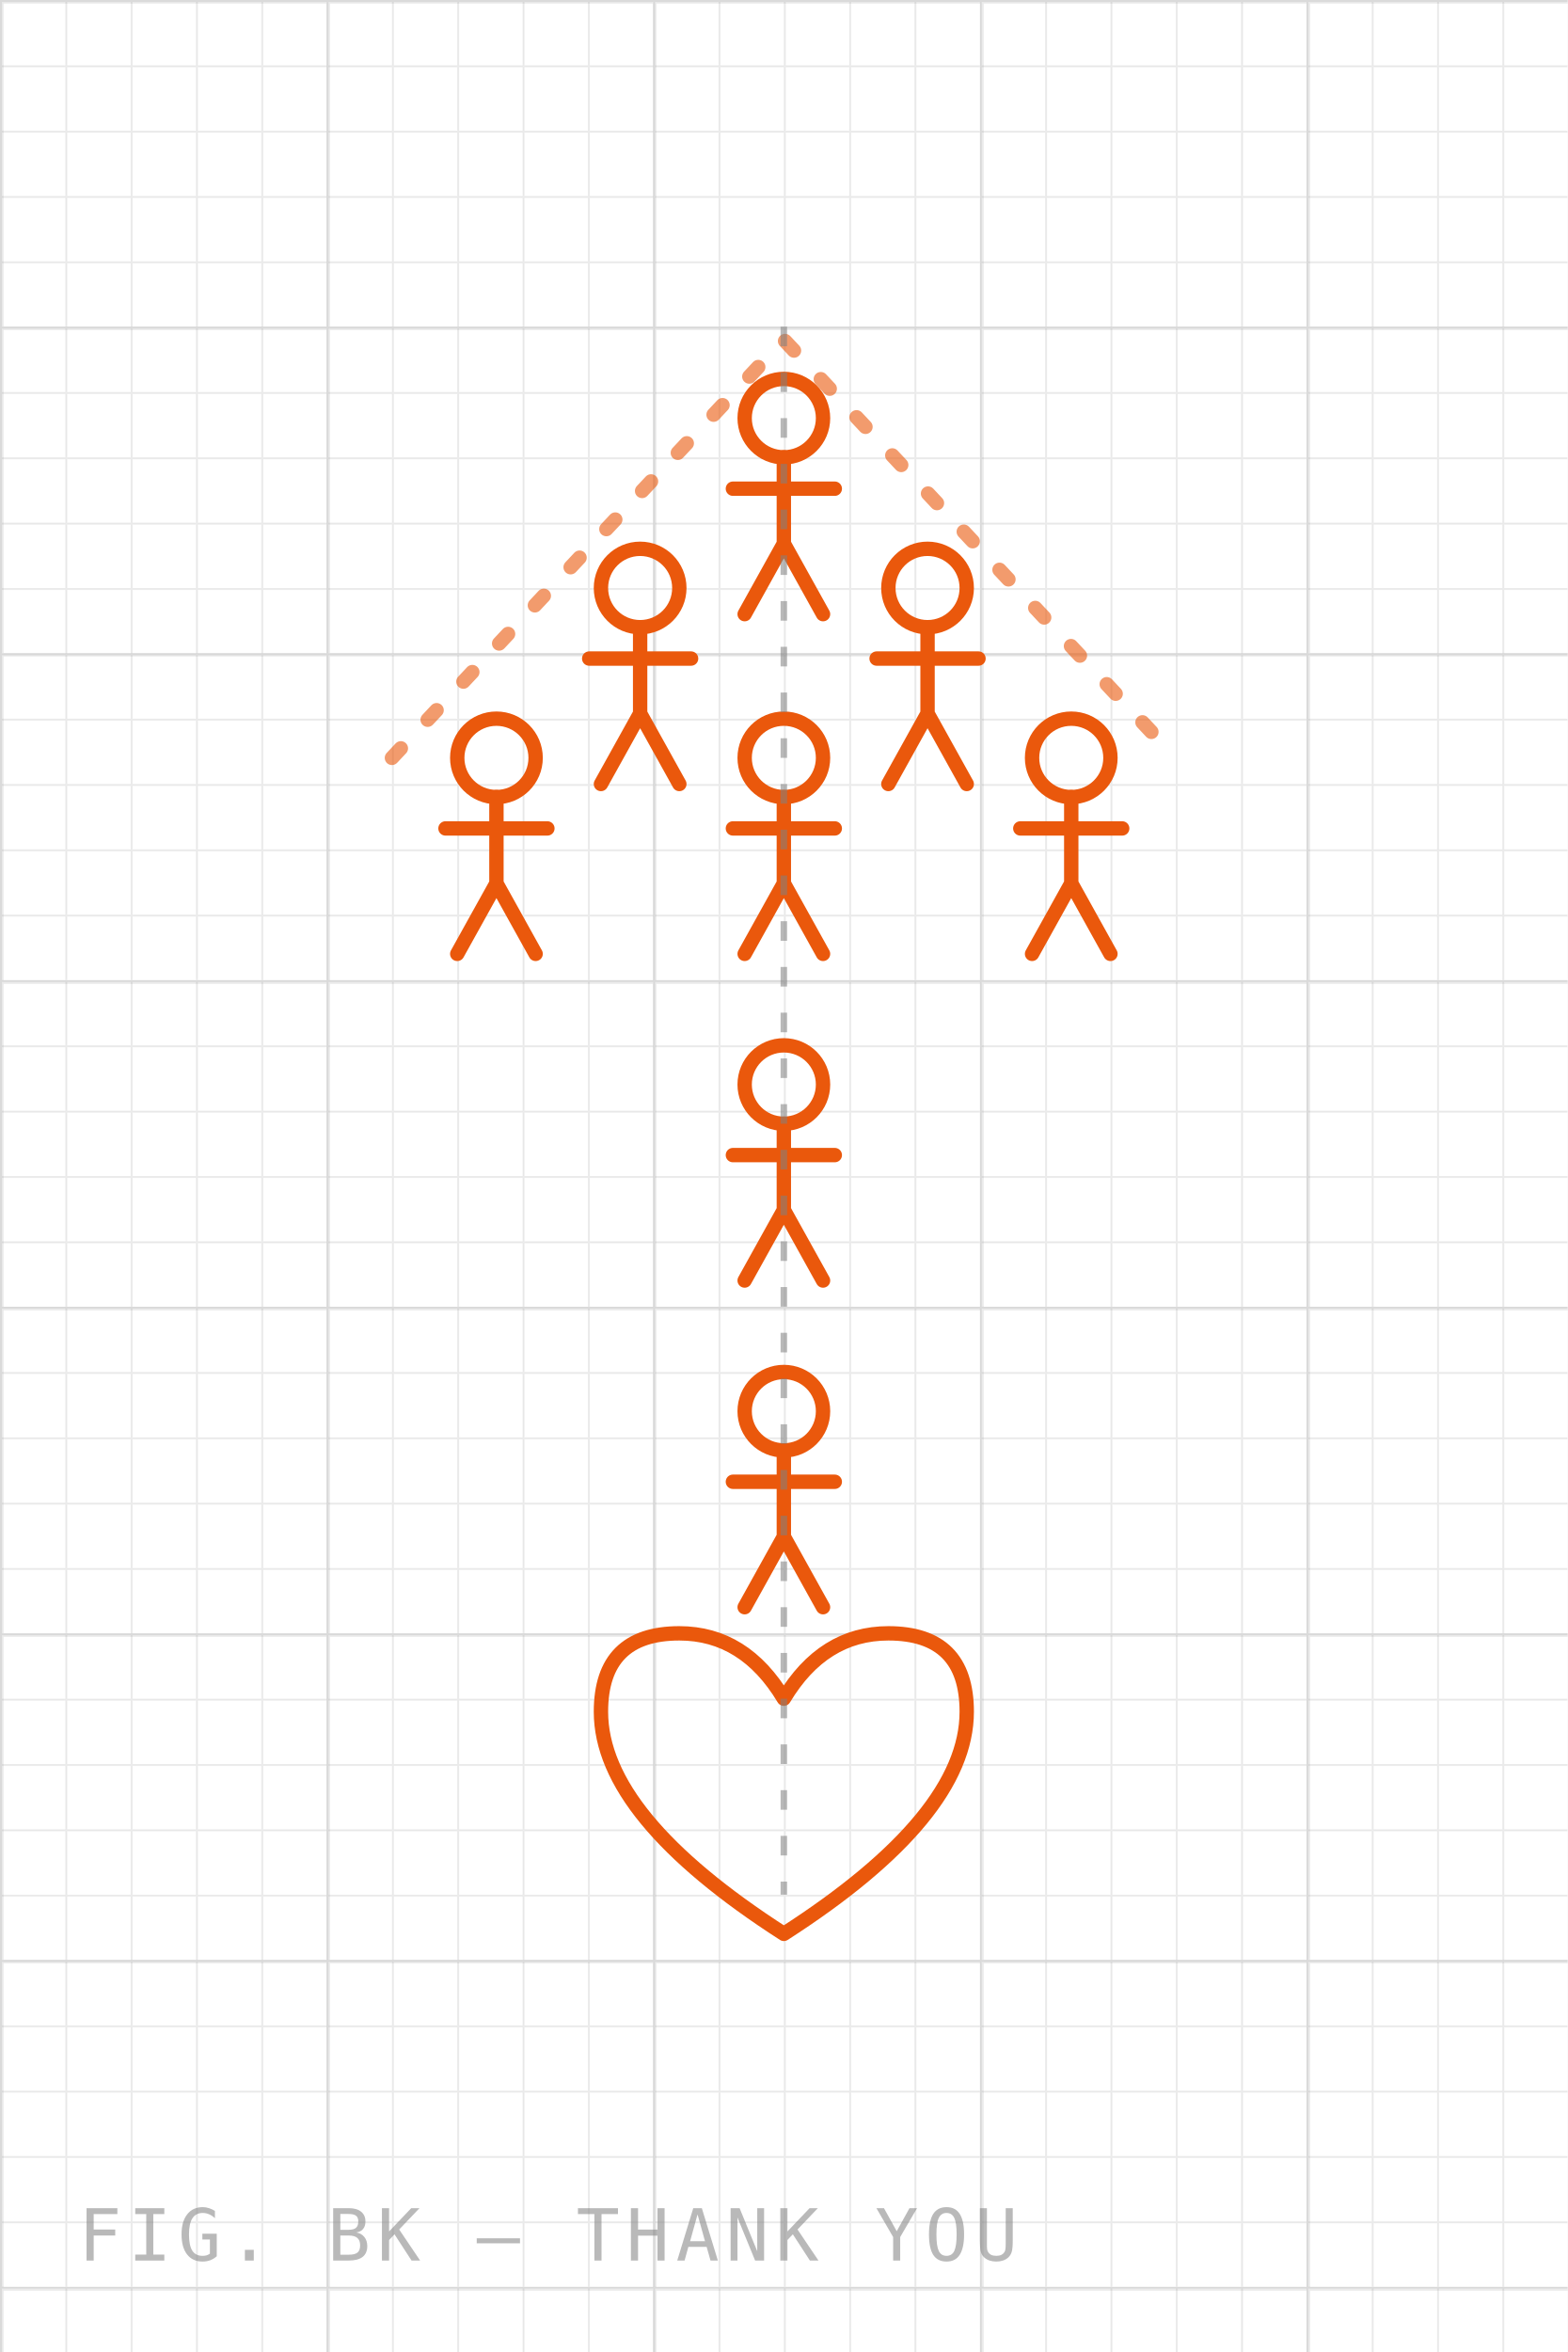
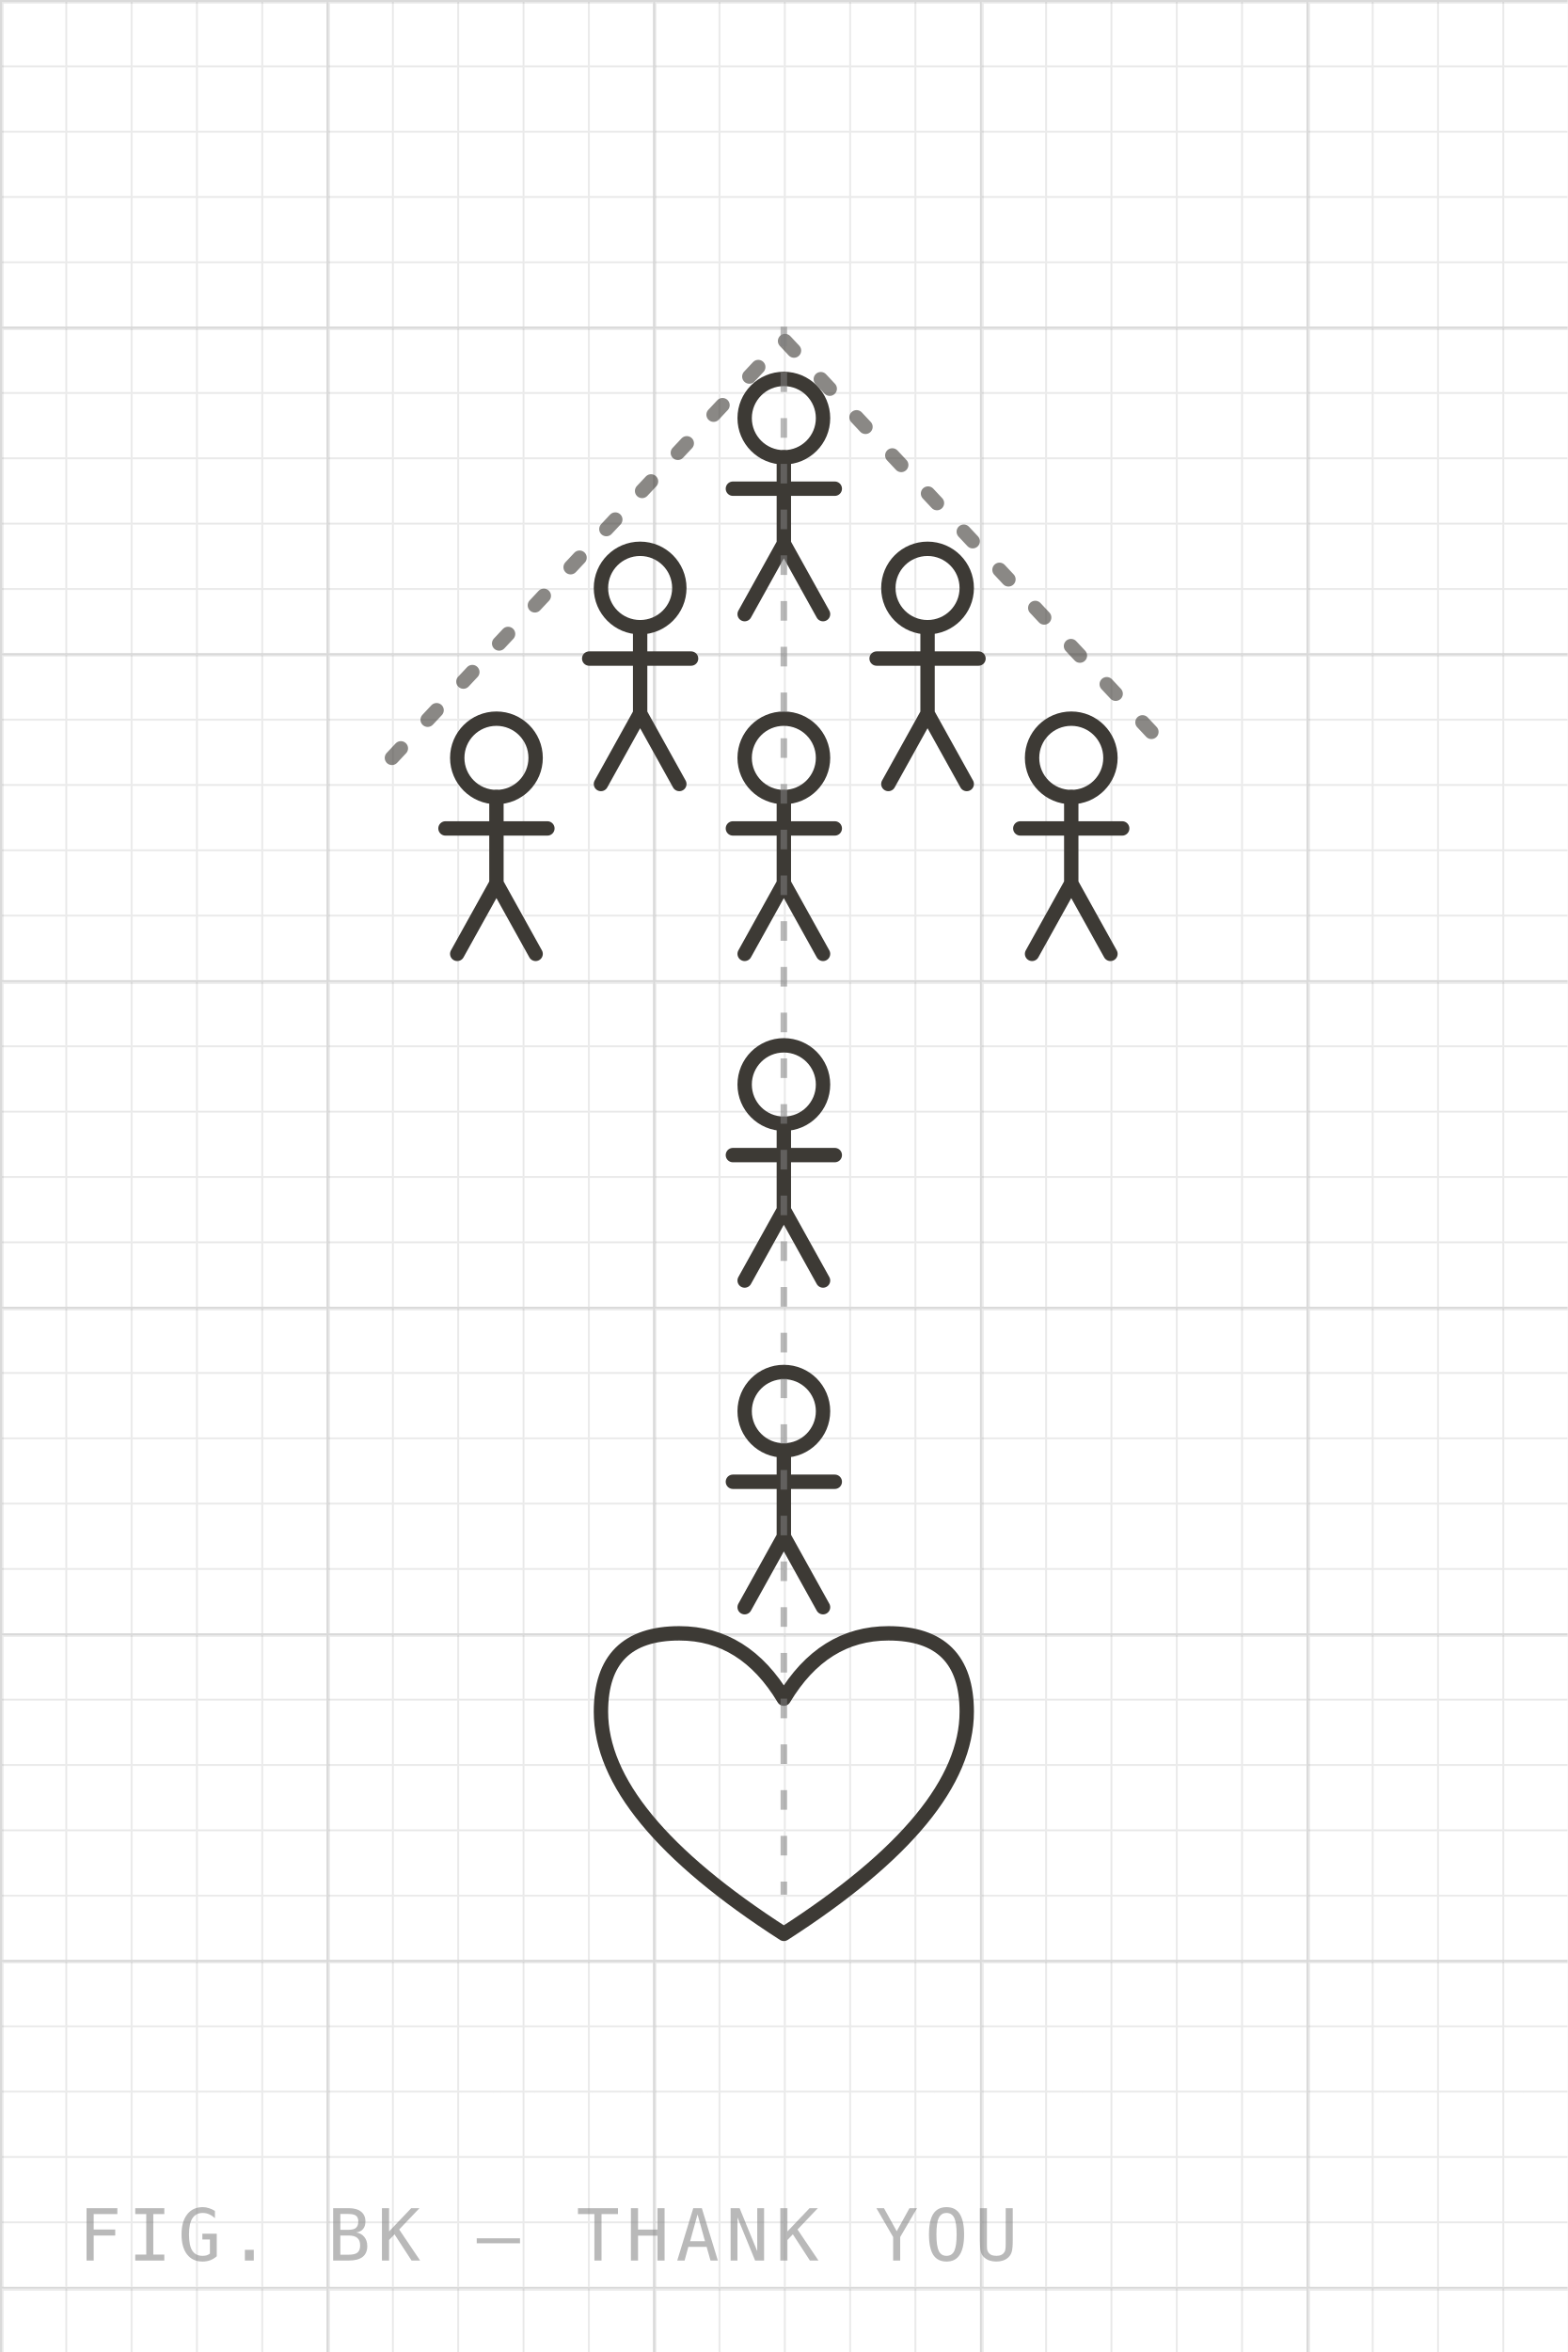
<svg xmlns="http://www.w3.org/2000/svg" viewBox="0 0 240 360" width="480" height="720">
  <defs>
    <pattern id="g" width="10" height="10" patternUnits="userSpaceOnUse">
      <path d="M10 0H0V10" fill="none" stroke="rgba(128,128,128,0.16)" stroke-width="0.6" />
    </pattern>
    <pattern id="G" width="50" height="50" patternUnits="userSpaceOnUse">
      <path d="M50 0H0V50" fill="none" stroke="rgba(128,128,128,0.16)" stroke-width="1.1" />
    </pattern>
  </defs>
  <rect width="240" height="360" fill="url(#g)" />
  <rect width="240" height="360" fill="url(#G)" />
-   <g fill="none" stroke="#ea580c" stroke-width="2.2" stroke-linecap="round" stroke-linejoin="round">
+   <g fill="none" stroke="#3d3a35" stroke-width="2.2" stroke-linecap="round" stroke-linejoin="round">
    <circle cx="120" cy="64" r="6" />
    <path d="M120 70 v13.2 M112.2 74.8 h15.6 M120 83.2 l-6 10.8 M120 83.2 l6 10.8" />
    <circle cx="98" cy="90" r="6" />
    <path d="M98 96 v13.2 M90.2 100.8 h15.6 M98 109.2 l-6 10.8 M98 109.2 l6 10.8" />
    <circle cx="142" cy="90" r="6" />
    <path d="M142 96 v13.2 M134.2 100.8 h15.6 M142 109.2 l-6 10.8 M142 109.2 l6 10.8" />
    <circle cx="76" cy="116" r="6" />
    <path d="M76 122 v13.2 M68.2 126.8 h15.6 M76 135.2 l-6 10.8 M76 135.2 l6 10.8" />
    <circle cx="164" cy="116" r="6" />
    <path d="M164 122 v13.2 M156.2 126.8 h15.6 M164 135.2 l-6 10.8 M164 135.2 l6 10.8" />
    <circle cx="120" cy="116" r="6" />
    <path d="M120 122 v13.2 M112.2 126.8 h15.6 M120 135.2 l-6 10.8 M120 135.2 l6 10.8" />
    <circle cx="120" cy="166" r="6" />
    <path d="M120 172 v13.2 M112.2 176.8 h15.6 M120 185.2 l-6 10.8 M120 185.2 l6 10.8" />
    <circle cx="120" cy="216" r="6" />
    <path d="M120 222 v13.2 M112.2 226.8 h15.6 M120 235.2 l-6 10.8 M120 235.2 l6 10.8" />
    <path d="M60 116 L120 52 L180 116" stroke-dasharray="2 6" stroke-opacity="0.6" />
    <path d="M120 296 Q92 278 92 262 Q92 250 104 250 Q114 250 120 260 Q126 250 136 250 Q148 250 148 262 Q148 278 120 296 Z" />
  </g>
  <g fill="none" stroke="rgba(128,128,128,0.55)" stroke-width="1" stroke-dasharray="3 4">
    <path d="M120 50 V290" />
  </g>
  <text x="12" y="346" font-family="ui-monospace, SFMono-Regular, Menlo, monospace" font-size="11" letter-spacing="1" fill="rgba(128,128,128,0.55)">FIG. BK — THANK YOU</text>
</svg>
